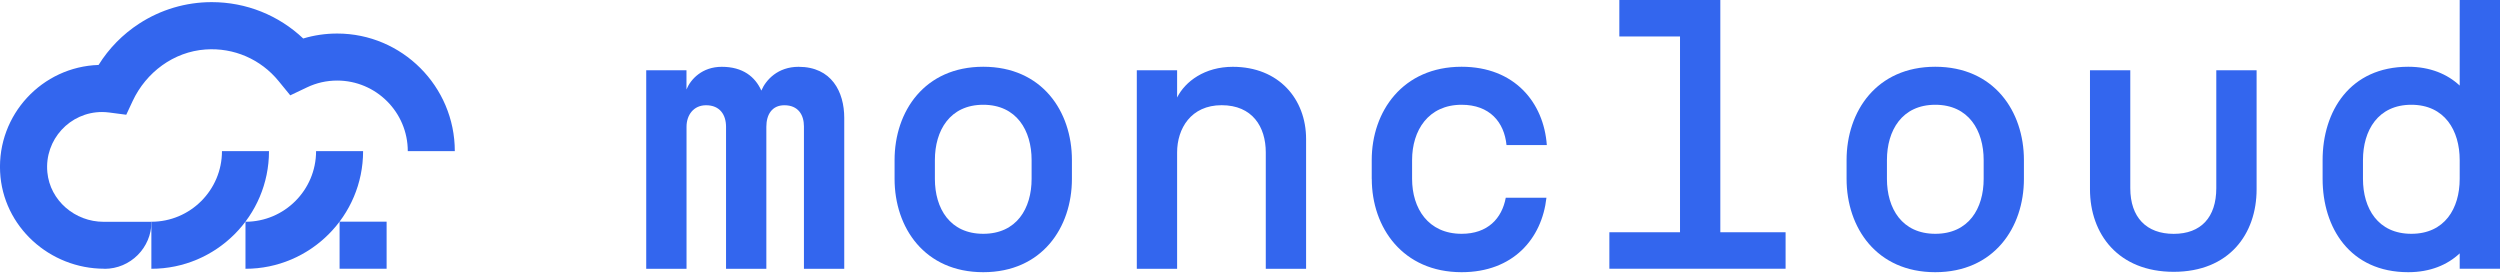
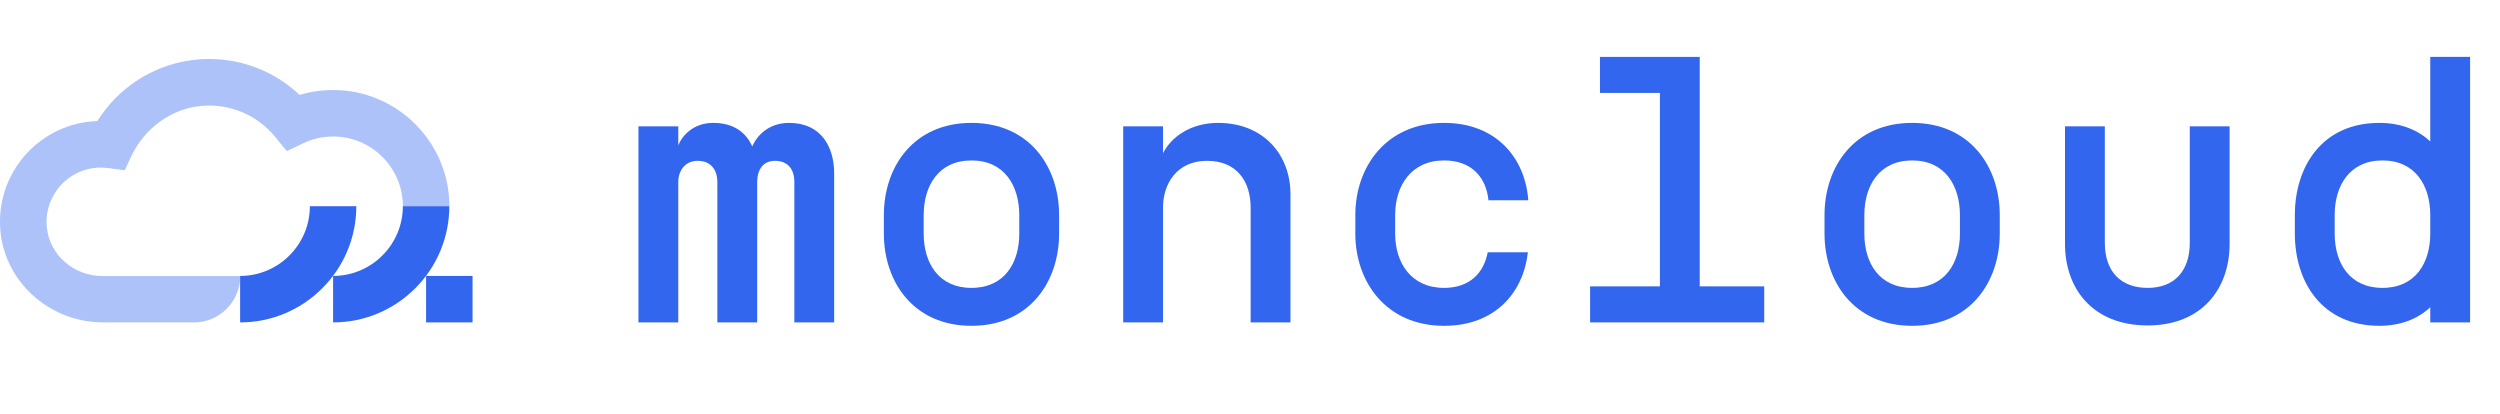
- <svg xmlns="http://www.w3.org/2000/svg" id="_Слой_2" data-name="Слой 2" viewBox="0 0 468.88 51.05">
+ <svg xmlns="http://www.w3.org/2000/svg" viewBox="0 0 474.56 78.55">
  <defs>
    <style>
-       .cls-1 {
-         fill: #36e;
-       }
+       .cls-1{fill:#3366ee}
+       .cls-2{fill:#3366ee;opacity:0.4}
    </style>
  </defs>
  <g id="Layer_1" data-name="Layer 1">
    <g>
      <g>
-         <path class="cls-1" d="M121.19,13.18h7.56v3.6c.79-1.94,2.95-4.25,6.62-4.25,3.96,0,6.26,1.87,7.42,4.46.86-2.02,3.1-4.46,6.98-4.46,6.19,0,8.57,4.68,8.57,9.58v28.3h-7.56v-26.71c0-2.16-1.08-3.96-3.67-3.96-2.3,0-3.38,1.73-3.38,4.03v26.64h-7.56v-26.64c0-2.23-1.15-4.03-3.74-4.03-2.38,0-3.67,1.87-3.67,4.03v26.64h-7.56V13.18Z" />
-         <path class="cls-1" d="M167.78,33.55v-3.53c0-9.14,5.62-17.5,16.63-17.5s16.63,8.35,16.63,17.5v3.53c0,9.14-5.62,17.5-16.63,17.5s-16.63-8.35-16.63-17.5ZM184.41,43.85c6.26,0,9.07-4.75,9.07-10.3v-3.53c0-5.54-2.81-10.37-9.07-10.37s-9.07,4.82-9.07,10.37v3.53c0,5.54,2.81,10.3,9.07,10.3Z" />
-         <path class="cls-1" d="M213.21,13.18h7.56v5.11c1.51-3.02,5.18-5.76,10.44-5.76,8.64,0,13.75,6.05,13.75,13.54v24.34h-7.56v-21.82c0-4.82-2.52-8.86-8.28-8.86s-8.35,4.39-8.35,8.86v21.82h-7.56V13.18Z" />
-         <path class="cls-1" d="M257.27,33.55v-3.53c0-9.14,5.83-17.5,16.85-17.5,9.94,0,15.41,6.7,15.99,14.69h-7.56c-.43-4.32-3.17-7.56-8.42-7.56-6.26,0-9.29,4.82-9.29,10.37v3.53c0,5.54,3.02,10.3,9.29,10.3,4.9,0,7.56-2.88,8.28-6.77h7.63c-.86,7.7-6.26,13.97-15.91,13.97-11.02,0-16.85-8.35-16.85-17.5Z" />
-         <path class="cls-1" d="M301.84,43.56h13.25V6.84h-11.38V0h18.94v43.56h12.24v6.84h-33.05v-6.84Z" />
-         <path class="cls-1" d="M346.33,33.55v-3.53c0-9.14,5.62-17.5,16.63-17.5s16.63,8.35,16.63,17.5v3.53c0,9.14-5.62,17.5-16.63,17.5s-16.63-8.35-16.63-17.5ZM362.97,43.85c6.26,0,9.07-4.75,9.07-10.3v-3.53c0-5.54-2.81-10.37-9.07-10.37s-9.07,4.82-9.07,10.37v3.53c0,5.54,2.81,10.3,9.07,10.3Z" />
-         <path class="cls-1" d="M391.98,35.5V13.18h7.56v22.11c0,5.47,3.02,8.57,8.14,8.57s7.99-3.1,7.99-8.57V13.18h7.56v22.32c0,8.42-5.18,15.48-15.55,15.48s-15.7-7.06-15.7-15.48Z" />
-         <path class="cls-1" d="M435.61,33.55v-3.53c0-9.14,5.11-17.5,16.06-17.5,4.1,0,7.34,1.37,9.65,3.53V0h7.56v50.4h-7.56v-2.88c-2.3,2.16-5.54,3.53-9.65,3.53-10.95,0-16.06-8.35-16.06-17.5ZM452.25,43.85c6.26,0,9.07-4.75,9.07-10.3v-3.53c0-5.54-2.81-10.37-9.07-10.37s-9.07,4.82-9.07,10.37v3.53c0,5.54,2.81,10.3,9.07,10.3Z" />
+         <path d="M121.194 61.2 L128.754 61.2 L128.754 34.56 C128.754 32.4 130.05 30.528 132.426 30.528 C135.018 30.528 136.17 32.328 136.17 34.56 L136.17 61.2 L143.73 61.2 L143.73 34.56 C143.73 32.256 144.81 30.528 147.114 30.528 C149.706 30.528 150.786 32.328 150.786 34.488 L150.786 61.2 L158.346 61.2 L158.346 32.904 C158.346 28.008 155.97 23.328 149.778 23.328 C145.89 23.328 143.658 25.776 142.794 27.792 C141.642 25.2 139.338 23.328 135.378 23.328 C131.706 23.328 129.546 25.632 128.754 27.576 L128.754 23.976 L121.194 23.976 Z" class="cls-1" />
+         <path d="M184.41 61.848 C195.426 61.848 201.042 53.496 201.042 44.352 L201.042 40.824 C201.042 31.68 195.426 23.328 184.41 23.328 C173.394 23.328 167.778 31.68 167.778 40.824 L167.778 44.352 C167.778 53.496 173.394 61.848 184.41 61.848 Z M175.338 44.352 L175.338 40.824 C175.338 35.28 178.146 30.456 184.41 30.456 C190.674 30.456 193.482 35.28 193.482 40.824 L193.482 44.352 C193.482 49.896 190.674 54.648 184.41 54.648 C178.146 54.648 175.338 49.896 175.338 44.352 Z" class="cls-1" />
+         <path d="M213.21 61.2 L220.77 61.2 L220.77 39.384 C220.77 34.92 223.362 30.528 229.122 30.528 C234.882 30.528 237.402 34.56 237.402 39.384 L237.402 61.2 L244.962 61.2 L244.962 36.864 C244.962 29.376 239.85 23.328 231.21 23.328 C225.954 23.328 222.282 26.064 220.77 29.088 L220.77 23.976 L213.21 23.976 Z" class="cls-1" />
+         <path d="M274.122 61.848 C283.77 61.848 289.17 55.584 290.034 47.88 L282.402 47.88 C281.682 51.768 279.018 54.648 274.122 54.648 C267.858 54.648 264.834 49.896 264.834 44.352 L264.834 40.824 C264.834 35.28 267.858 30.456 274.122 30.456 C279.378 30.456 282.114 33.696 282.546 38.016 L290.106 38.016 C289.53 30.024 284.058 23.328 274.122 23.328 C263.106 23.328 257.274 31.68 257.274 40.824 L257.274 44.352 C257.274 53.496 263.106 61.848 274.122 61.848 Z" class="cls-1" />
+         <polygon points="301.842,61.2 334.89,61.2 334.89,54.36 322.65,54.36 322.65,10.8 303.714,10.8 303.714,17.64 315.09,17.64 315.09,54.36 301.842,54.36" class="cls-1" />
+         <path d="M362.97 61.848 C373.986 61.848 379.602 53.496 379.602 44.352 L379.602 40.824 C379.602 31.68 373.986 23.328 362.97 23.328 C351.954 23.328 346.338 31.68 346.338 40.824 L346.338 44.352 C346.338 53.496 351.954 61.848 362.97 61.848 Z M353.898 44.352 L353.898 40.824 C353.898 35.28 356.706 30.456 362.97 30.456 C369.234 30.456 372.042 35.28 372.042 40.824 L372.042 44.352 C372.042 49.896 369.234 54.648 362.97 54.648 C356.706 54.648 353.898 49.896 353.898 44.352 Z" class="cls-1" />
+         <path d="M407.682 61.776 C418.05 61.776 423.234 54.72 423.234 46.296 L423.234 23.976 L415.674 23.976 L415.674 46.08 C415.674 51.552 412.65 54.648 407.682 54.648 C402.57 54.648 399.546 51.552 399.546 46.08 L399.546 23.976 L391.986 23.976 L391.986 46.296 C391.986 54.72 397.17 61.776 407.682 61.776 Z" class="cls-1" />
+         <path d="M451.674 61.848 C455.778 61.848 459.018 60.48 461.322 58.32 L461.322 61.2 L468.882 61.2 L468.882 10.8 L461.322 10.8 L461.322 26.856 C459.018 24.696 455.778 23.328 451.674 23.328 C440.73 23.328 435.618 31.68 435.618 40.824 L435.618 44.352 C435.618 53.496 440.73 61.848 451.674 61.848 Z M443.178 44.352 L443.178 40.824 C443.178 35.28 445.986 30.456 452.25 30.456 C458.514 30.456 461.322 35.28 461.322 40.824 L461.322 44.352 C461.322 49.896 458.514 54.648 452.25 54.648 C445.986 54.648 443.178 49.896 443.178 44.352 Z" class="cls-1" />
      </g>
-       <path class="cls-1" d="M59.28,28.35c0,7.3-5.94,13.24-13.24,13.24v8.82c12.16,0,22.06-9.9,22.06-22.06h-8.82ZM41.63,28.35c0,7.3-5.94,13.24-13.24,13.24v8.82c12.16,0,22.06-9.9,22.06-22.06h-8.82ZM63.69,41.58v8.82h8.82v-8.82h-8.82Z" />
-       <path class="cls-1" d="M19.57,50.4h0c-10.26,0-19.04-7.9-19.55-18.15C-.51,21.49,7.92,12.52,18.49,12.18c1.93-3.1,4.52-5.74,7.61-7.75C30.15,1.8,34.86.4,39.71.4c6.45,0,12.54,2.45,17.16,6.82,2.05-.62,4.19-.93,6.37-.93,12.16,0,22.06,9.9,22.06,22.06h-8.82c0-7.3-5.94-13.24-13.24-13.24-1.99,0-3.89.43-5.67,1.28l-3.13,1.49-2.19-2.68c-3.34-4.09-8.4-6.3-13.71-5.92-5.96.42-11.14,4.27-13.67,9.69l-1.19,2.55-3.2-.42c-.47-.06-.92-.09-1.35-.09-6,0-10.82,5.17-10.25,11.29.5,5.33,5.19,9.3,10.55,9.3h8.98s0,0,0,0c0,4.87-3.95,8.82-8.82,8.82Z" />
+       <path d="M76.47 39.14 C76.47 46.44 70.53 52.38 63.23 52.38 L63.23 61.2 C75.39 61.2 85.29 51.3 85.29 39.14 Z M58.82 39.14 C58.82 46.44 52.88 52.38 45.58 52.38 L45.58 61.2 C57.74 61.2 67.64 51.3 67.64 39.14 Z M80.88 52.38 L80.88 61.2 L89.7 61.2 L89.7 52.38 Z" class="cls-1" />
+       <path d="M36.76 61.2 L19.57 61.2 C9.31 61.2 0.53 53.3 0.02 43.05 C-0.51 32.28 7.92 23.32 18.49 22.98 C20.42 19.88 23.01 17.24 26.1 15.23 C30.15 12.6 34.86 11.2 39.71 11.2 C46.16 11.2 52.25 13.65 56.87 18.02 C58.92 17.4 61.06 17.09 63.24 17.09 C75.4 17.09 85.3 26.99 85.3 39.15 L76.48 39.15 C76.48 31.85 70.54 25.91 63.24 25.91 C61.25 25.91 59.35 26.34 57.57 27.19 L54.44 28.68 L52.25 26 C48.91 21.91 43.85 19.7 38.54 20.08 C32.58 20.5 27.4 24.35 24.87 29.77 L23.68 32.32 L20.48 31.9 C20.01 31.84 19.56 31.81 19.13 31.81 C13.13 31.81 8.31 36.98 8.88 43.1 C9.38 48.43 14.07 52.4 19.43 52.4 L45.6 52.4 L45.6 52.4 C45.6 57.27 41.65 61.22 36.78 61.22 Z" class="cls-2" />
    </g>
  </g>
</svg>
